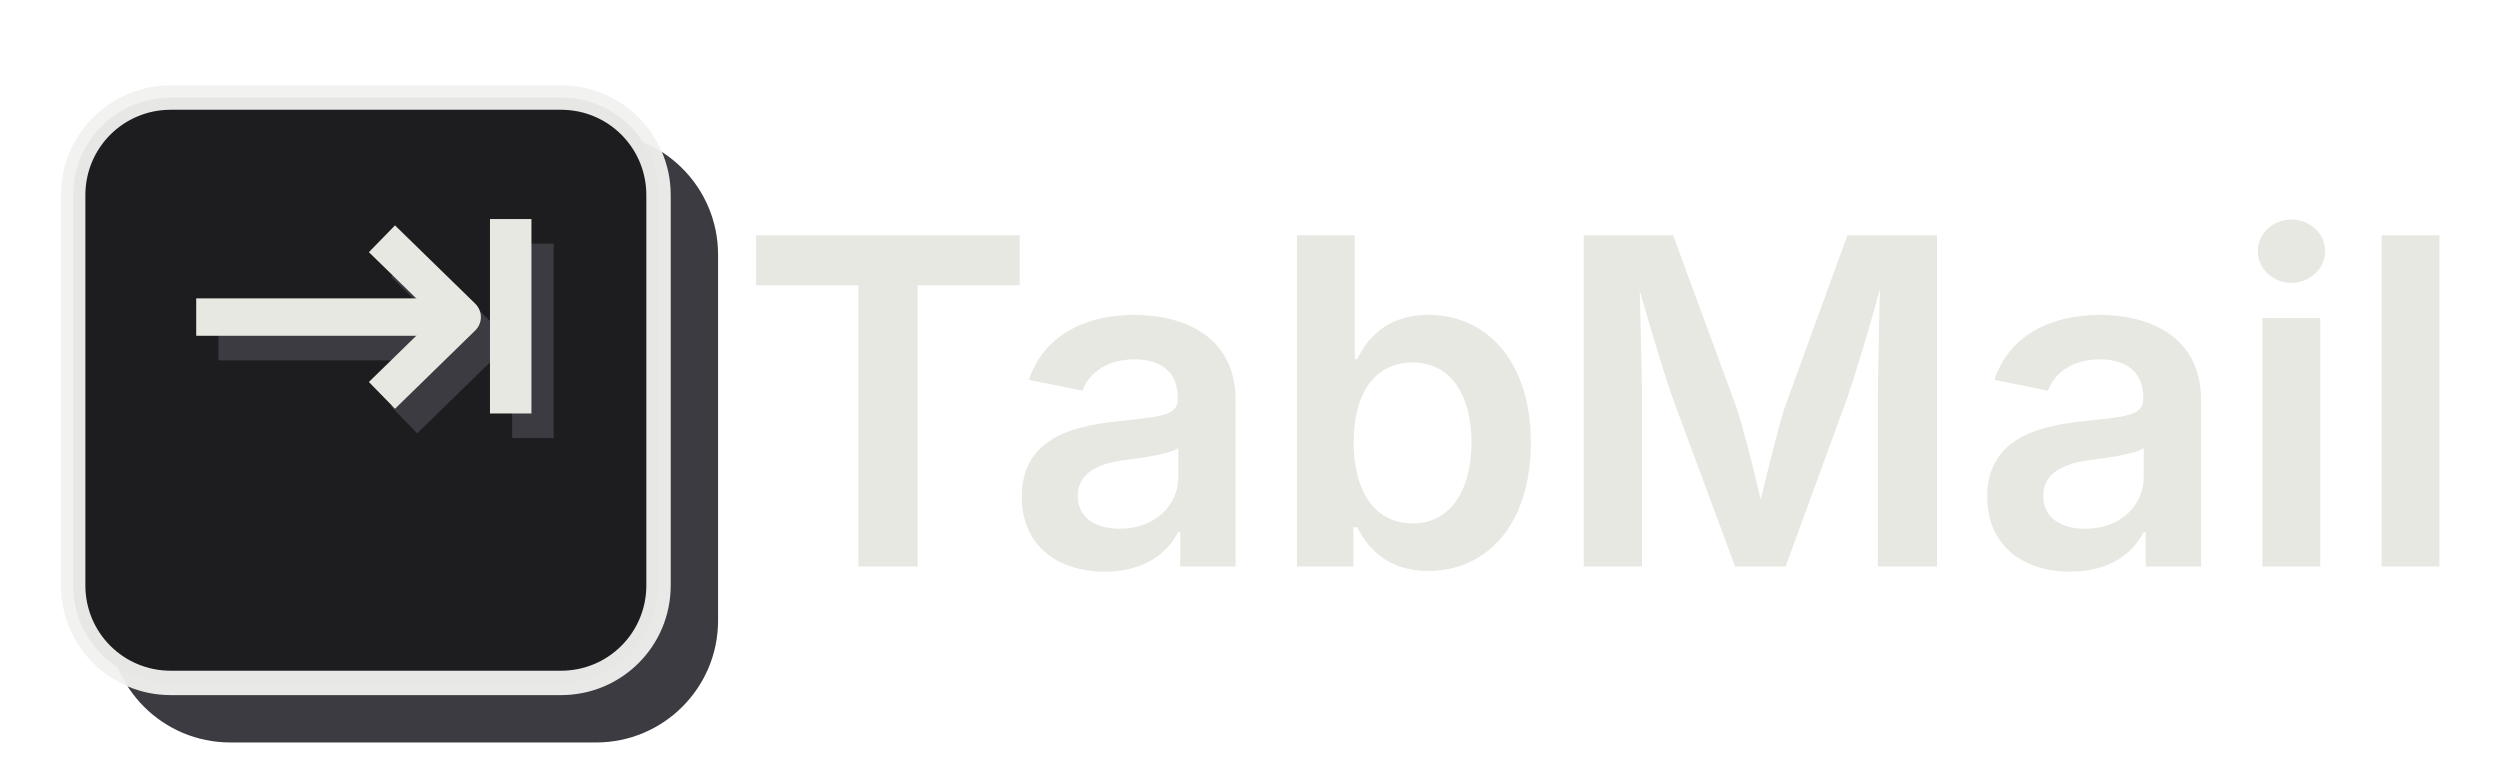
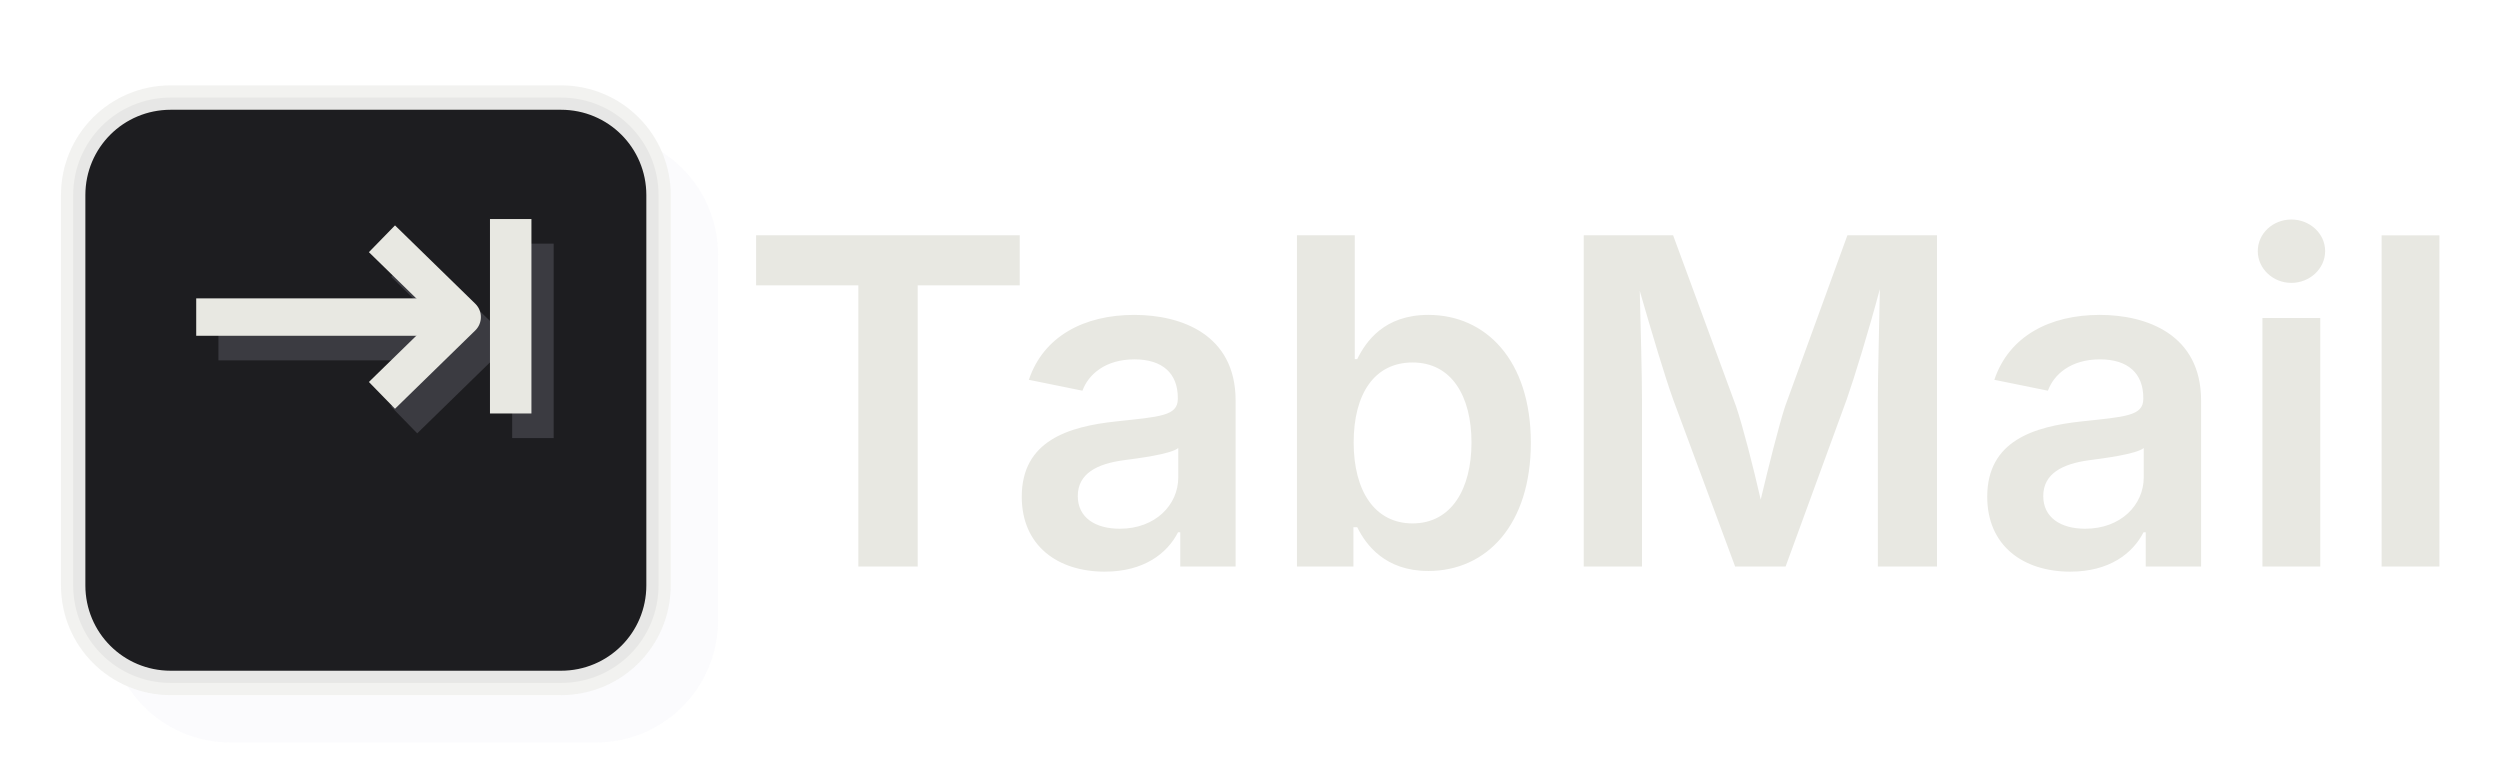
<svg xmlns="http://www.w3.org/2000/svg" width="205" height="64" viewBox="0 0 205 64" version="1.1" id="svg2">
  <defs id="defs2" />
  <g transform="translate(-2,0)">
-     <path id="shadow" style="fill:#3b3b41;fill-opacity:1;stroke:none;stroke-width:1.041;stroke-dasharray:none" d="m 20.882,10.882 h 30 c 5.523,0 10,4.477 10,10 v 30 c 0,5.523 -4.477,10 -10,10 h -30 c -5.523,0 -10,-4.477 -10,-10 v -30 c 0,-5.523 4.477,-10 10,-10 z" />
+     <path id="shadow" style="fill:#e3e3f2;fill-opacity:0.15;stroke:none;stroke-width:1.041;stroke-dasharray:none" d="m 20.882,10.882 h 30 c 5.523,0 10,4.477 10,10 v 30 c 0,5.523 -4.477,10 -10,10 h -30 c -5.523,0 -10,-4.477 -10,-10 v -30 c 0,-5.523 4.477,-10 10,-10 z" />
    <g id="g4" style="display:inline">
      <path id="rect1" style="fill:#1d1d20;fill-opacity:1;stroke:#f1f1ef;stroke-width:2;stroke-linecap:square;stroke-miterlimit:8;stroke-dasharray:none;stroke-opacity:0.951;paint-order:normal" d="m 16,8 h 32 c 4.432,0 8,3.568 8,8 v 32 c 0,4.432 -3.568,8 -8,8 H 16 C 11.568,56 8,52.432 8,48 V 16 c 0,-4.432 3.568,-8 8,-8 z" />
      <g id="g3-shadow" style="stroke:#3b3b41;stroke-linecap:butt;stroke-opacity:1;paint-order:normal" transform="translate(1.411903,2.016732)">
        <path d="M 18.5,26 H 40.3" style="fill:none;stroke:#3b3b41;stroke-width:3.067;stroke-linecap:butt;stroke-dasharray:none;stroke-opacity:1;paint-order:normal" id="path1" />
        <path d="M 33.73,19.58 40.31,26 33.73,32.42" style="fill:none;stroke:#3b3b41;stroke-width:3.067;stroke-linecap:butt;stroke-linejoin:round;stroke-dasharray:none;stroke-opacity:1;paint-order:normal" id="path2" />
        <path d="M 44.288,17.962 V 33.905" style="fill:none;stroke:#3b3b41;stroke-width:3.4;stroke-linecap:butt;stroke-dasharray:none;stroke-opacity:1;paint-order:normal" id="path3" />
      </g>
      <g id="g3" style="display:inline;stroke:#e8e8e2;stroke-linecap:butt;stroke-opacity:1;paint-order:normal" transform="translate(-0.4102564)">
        <path id="arrow-shaft" d="M 18.5,26 H 40.3" style="fill:none;stroke:#e8e8e2;stroke-width:3.067;stroke-linecap:butt;stroke-dasharray:none;stroke-opacity:1;paint-order:normal" />
        <path id="arrowhead" d="M 33.73,19.58 40.31,26 33.73,32.42" style="fill:none;stroke:#e8e8e2;stroke-width:3.067;stroke-linecap:butt;stroke-linejoin:round;stroke-dasharray:none;stroke-opacity:1;paint-order:normal" />
        <path id="vertical-bar" d="M 44.288,17.962 V 33.905" style="fill:none;stroke:#e8e8e2;stroke-width:3.4;stroke-linecap:butt;stroke-dasharray:none;stroke-opacity:1;paint-order:normal" />
      </g>
    </g>
  </g>
  <path style="font-weight:600;font-size:37.333px;font-family:Inter;-inkscape-font-specification:'Inter, Semi-Bold';dominant-baseline:middle;fill:#e8e8e2" d="m 62,23.396 h 8.385 v 23.06 h 4.867 V 23.396 h 8.367 V 19.294 H 62 Z m 28.602,23.479 c 3.172,0 5.104,-1.477 5.997,-3.227 h 0.182 v 2.807 h 4.539 V 32.839 c 0,-5.432 -4.484,-7.018 -8.312,-7.018 -4.083,0 -7.437,1.732 -8.641,5.323 l 4.393,0.893 c 0.492,-1.349 1.896,-2.57 4.266,-2.57 2.315,0 3.555,1.167 3.555,3.154 v 0.091 c 0,1.404 -1.495,1.458 -5.031,1.841 -3.937,0.419 -7.766,1.586 -7.766,6.18 0,4.01 2.935,6.143 6.818,6.143 z m 1.221,-3.518 c -2.005,0 -3.445,-0.911 -3.445,-2.68 0,-1.859 1.604,-2.643 3.737,-2.935 1.221,-0.164 3.865,-0.492 4.503,-1.003 v 2.406 c 0,2.26 -1.878,4.211 -4.794,4.211 z m 25.284,3.464 c 4.831,0 8.422,-3.828 8.422,-10.518 0,-6.781 -3.701,-10.482 -8.404,-10.482 -3.628,0 -5.122,2.187 -5.833,3.628 h -0.201 V 19.294 h -4.74 v 27.161 h 4.63 v -3.227 h 0.31 c 0.729,1.477 2.315,3.591 5.815,3.591 z m -1.276,-3.901 c -3.099,0 -4.831,-2.661 -4.831,-6.635 0,-3.974 1.695,-6.562 4.831,-6.562 3.208,0 4.831,2.771 4.831,6.562 0,3.828 -1.659,6.635 -4.831,6.635 z m 14.036,3.536 h 4.776 V 32.747 c 0,-2.06 -0.109,-5.815 -0.182,-8.896 1.003,3.5 2.096,7.128 2.734,8.896 l 5.086,13.708 h 4.138 l 5.013,-13.708 c 0.638,-1.823 1.786,-5.56 2.716,-9.042 -0.055,3.227 -0.164,7.018 -0.164,9.042 v 13.708 h 4.849 V 19.294 h -7.346 l -5.104,14.018 c -0.529,1.622 -1.367,4.977 -2.005,7.656 -0.62,-2.716 -1.477,-6.052 -2.023,-7.656 L 137.195,19.294 h -7.328 z m 39.904,0.419 c 3.172,0 5.104,-1.477 5.997,-3.227 h 0.182 v 2.807 h 4.539 V 32.839 c 0,-5.432 -4.484,-7.018 -8.312,-7.018 -4.083,0 -7.437,1.732 -8.641,5.323 l 4.393,0.893 c 0.492,-1.349 1.896,-2.57 4.266,-2.57 2.315,0 3.555,1.167 3.555,3.154 v 0.091 c 0,1.404 -1.495,1.458 -5.031,1.841 -3.938,0.419 -7.766,1.586 -7.766,6.18 0,4.01 2.935,6.143 6.818,6.143 z m 1.221,-3.518 c -2.005,0 -3.445,-0.911 -3.445,-2.68 0,-1.859 1.604,-2.643 3.737,-2.935 1.221,-0.164 3.865,-0.492 4.503,-1.003 v 2.406 c 0,2.26 -1.878,4.211 -4.794,4.211 z m 14.529,3.099 h 4.74 V 26.076 h -4.74 z m 2.37,-23.26 c 1.513,0 2.771,-1.167 2.771,-2.607 0,-1.44 -1.258,-2.589 -2.771,-2.589 -1.513,0 -2.753,1.148 -2.753,2.589 0,1.44 1.24,2.607 2.753,2.607 z m 12.141,-3.901 h -4.74 v 27.161 h 4.74 z" id="text2" aria-label="TabMail" />
</svg>
